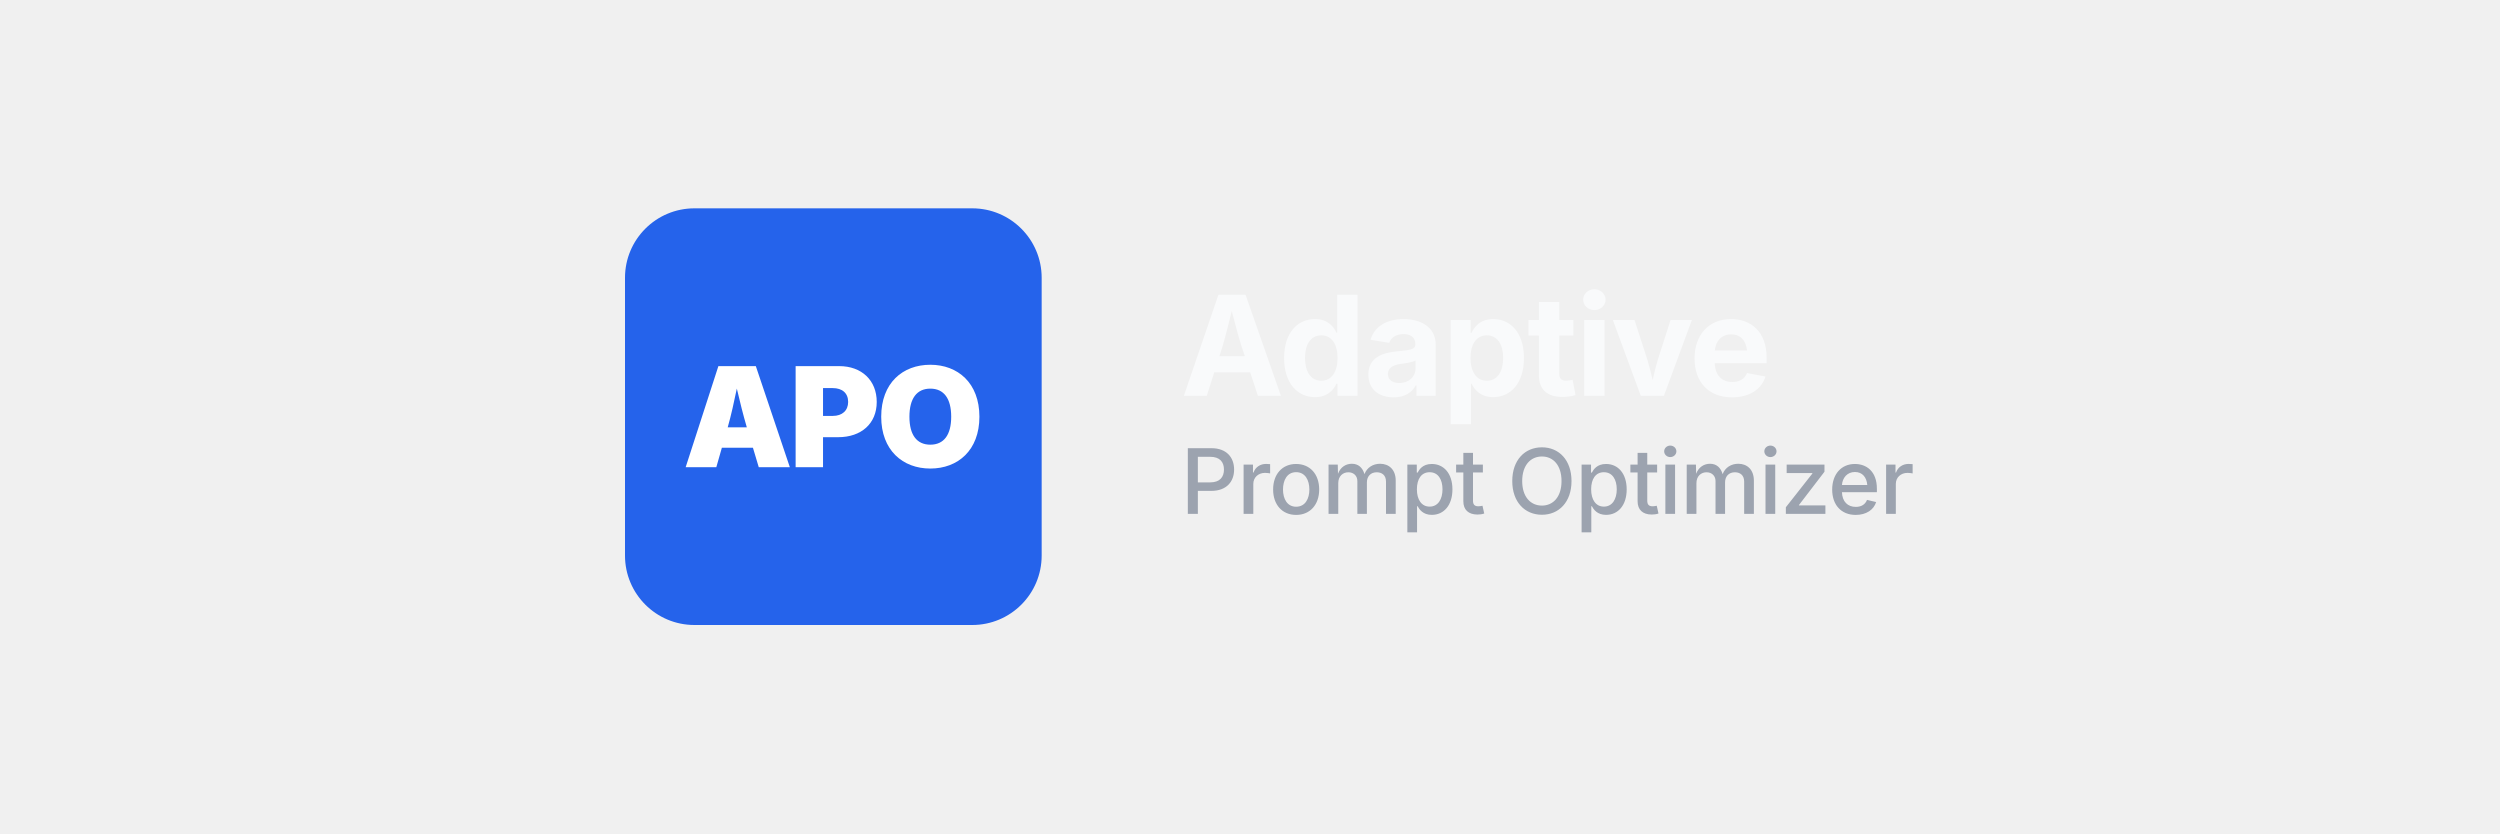
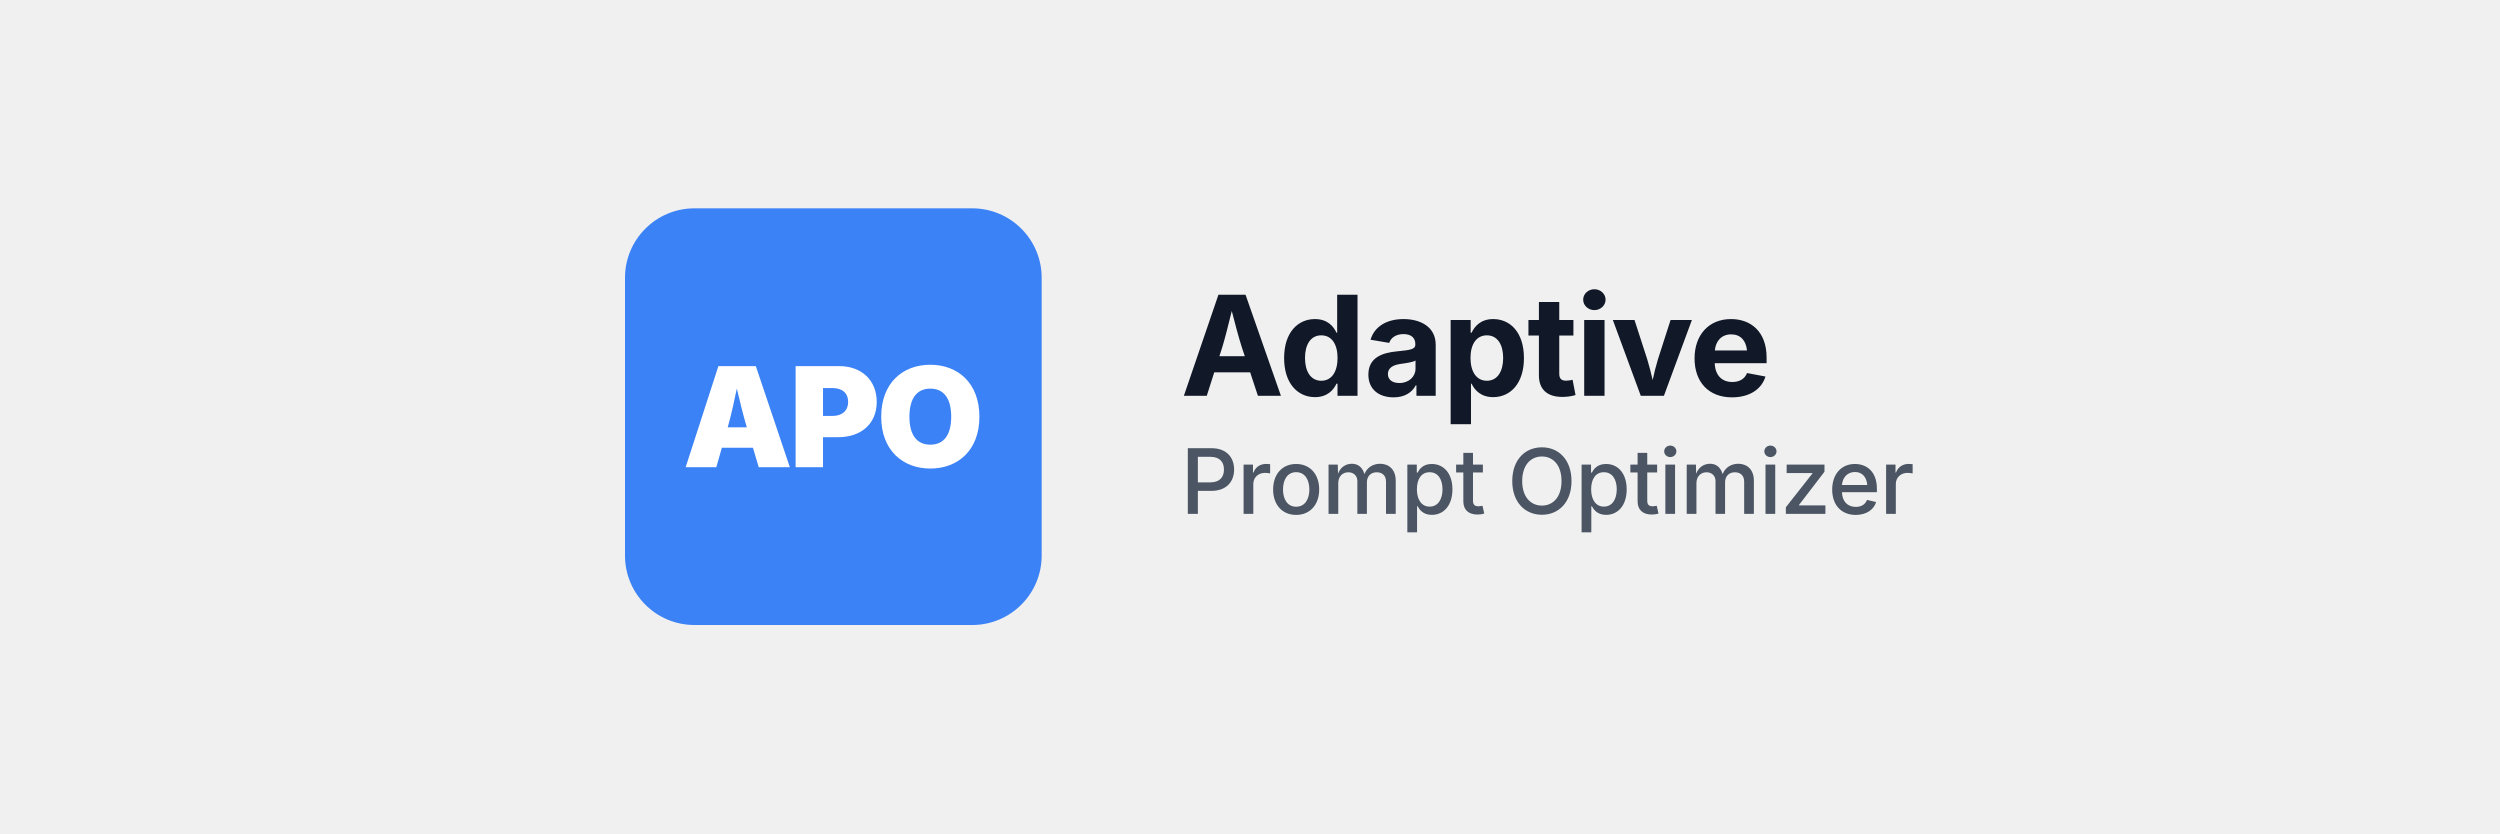
<svg xmlns="http://www.w3.org/2000/svg" width="720" height="240" viewBox="0 0 720 240">
  <rect width="720" height="240" fill="none" />
  <g transform="translate(360,120)" text-rendering="geometricPrecision">
-     <rect x="-180" y="-60" width="120" height="120" rx="20" fill="#2563EB" />
+     <rect x="-180" y="-60" width="120" height="120" rx="20" fill="#3B82F6" />
    <text x="-120" y="0" text-anchor="middle" dominant-baseline="central" font-family="Inter, system-ui, -apple-system, 'Segoe UI', Roboto, Helvetica, Arial, sans-serif" font-weight="900" font-size="40" letter-spacing="-1.1" fill="#FFFFFF">APO</text>
    <g transform="translate(-20,2)">
-       <text x="0" y="-8" font-family="Inter, system-ui, -apple-system, 'Segoe UI', Roboto, Helvetica, Arial, sans-serif" font-weight="700" font-size="40" letter-spacing="-0.7" fill="#F9FAFB">Adaptive</text>
-       <text x="0" y="26" font-family="Inter, system-ui, -apple-system, 'Segoe UI', Roboto, Helvetica, Arial, sans-serif" font-weight="500" font-size="26" letter-spacing="-0.4" fill="#9CA3AF">Prompt Optimizer</text>
+       <text x="0" y="-8" font-family="Inter, system-ui, -apple-system, 'Segoe UI', Roboto, Helvetica, Arial, sans-serif" font-weight="700" font-size="40" letter-spacing="-0.7" fill="#111827">Adaptive</text>
+       <text x="0" y="26" font-family="Inter, system-ui, -apple-system, 'Segoe UI', Roboto, Helvetica, Arial, sans-serif" font-weight="500" font-size="26" letter-spacing="-0.4" fill="#4B5563">Prompt Optimizer</text>
    </g>
  </g>
</svg>
